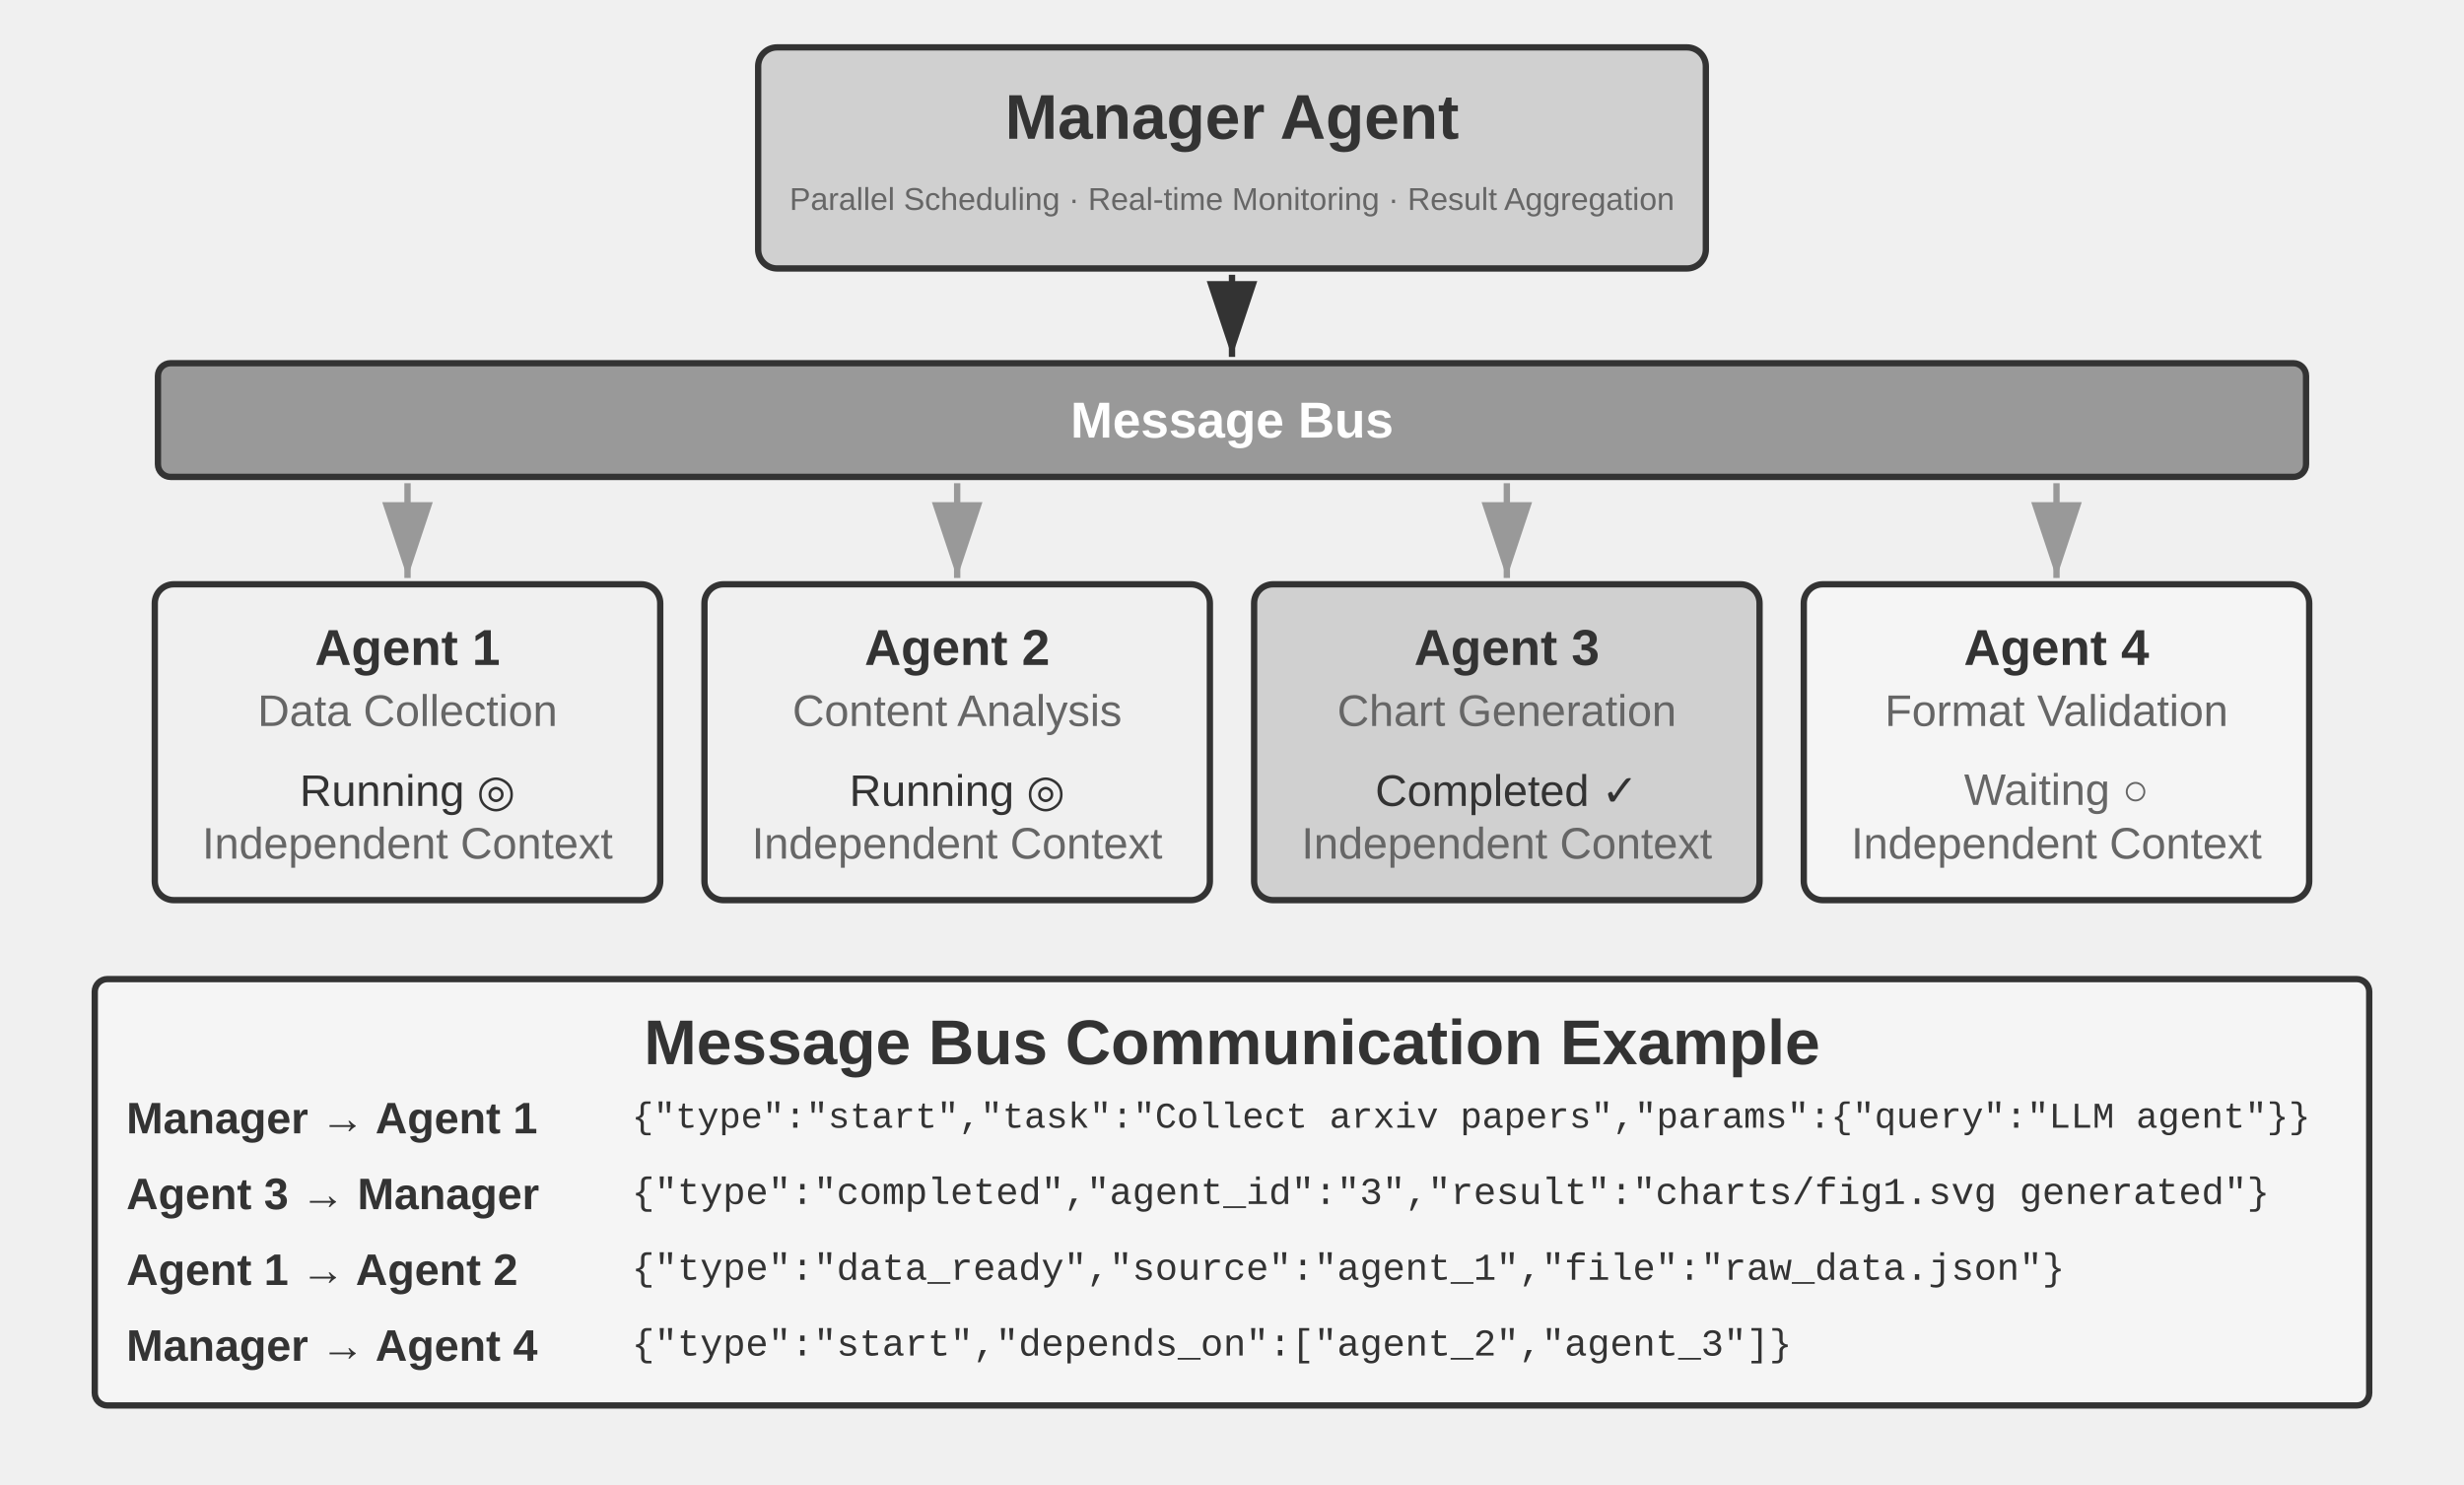
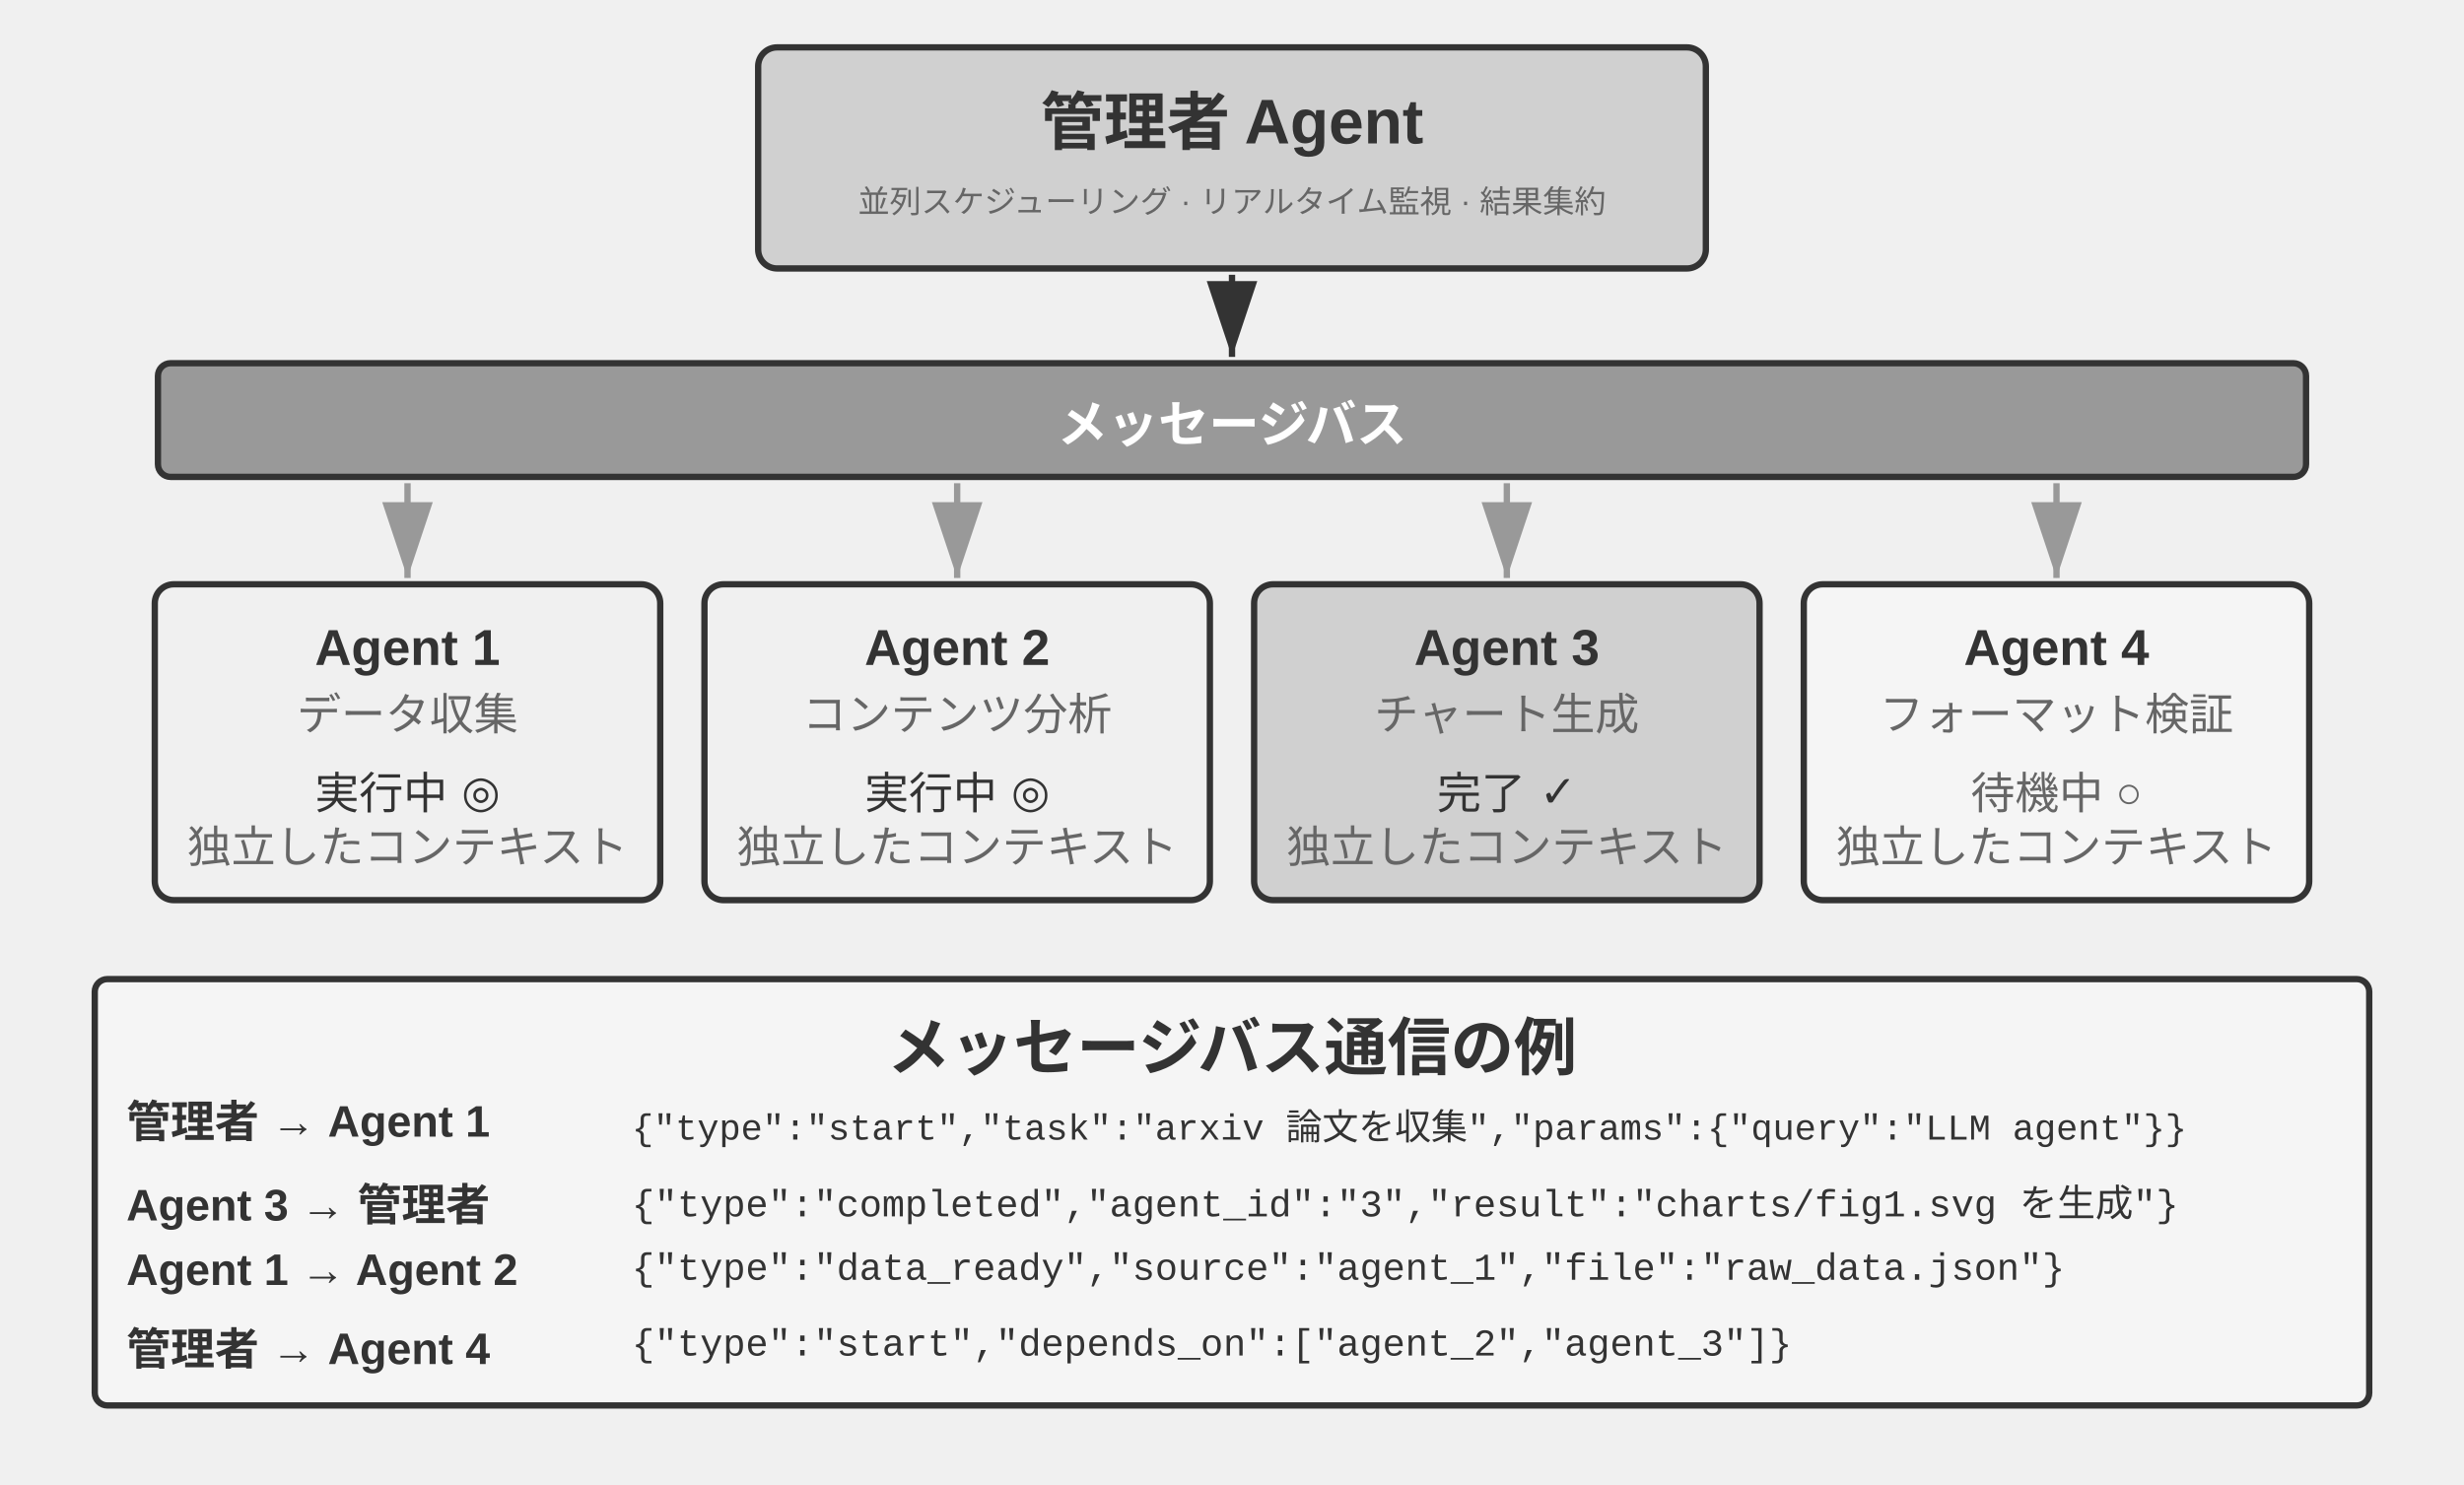
<svg xmlns="http://www.w3.org/2000/svg" viewBox="0 40 780 470" width="780" height="470" style="background:#ffffff">
  <defs>
    <marker id="ah" markerWidth="12" markerHeight="8" refX="12" refY="4" orient="auto">
      <polygon points="0 0, 12 4, 0 8" fill="#333333" />
    </marker>
    <marker id="ah-light" markerWidth="12" markerHeight="8" refX="12" refY="4" orient="auto">
      <polygon points="0 0, 12 4, 0 8" fill="#999999" />
    </marker>
  </defs>
  <rect x="240" y="55" width="300" height="70" rx="6" fill="#d0d0d0" stroke="#333333" stroke-width="2" />
-   <text x="390" y="77" font-family="Arial, 'Helvetica Neue', Helvetica, 'PingFang SC', 'Microsoft YaHei', sans-serif" font-size="20" fill="#333333" text-anchor="middle" dominant-baseline="central" font-weight="bold">Manager Agent</text>
-   <text x="390" y="103" font-family="Arial, 'Helvetica Neue', Helvetica, 'PingFang SC', 'Microsoft YaHei', sans-serif" font-size="10" fill="#666666" text-anchor="middle" dominant-baseline="central" font-weight="normal">Parallel Scheduling · Real-time Monitoring · Result Aggregation</text>
+   <text x="390" y="77" font-family="Arial, 'Helvetica Neue', Helvetica, 'PingFang SC', 'Microsoft YaHei', sans-serif" font-size="20" fill="#333333" text-anchor="middle" dominant-baseline="central" font-weight="bold">管理者 Agent</text>
+   <text x="390" y="103" font-family="Arial, 'Helvetica Neue', Helvetica, 'PingFang SC', 'Microsoft YaHei', sans-serif" font-size="10" fill="#666666" text-anchor="middle" dominant-baseline="central" font-weight="normal">並列スケジューリング · リアルタイム監視 · 結果集約</text>
  <rect x="50" y="155" width="680" height="36" rx="4" fill="#999999" stroke="#333333" stroke-width="2" />
-   <text x="390" y="173" font-family="Arial, 'Helvetica Neue', Helvetica, 'PingFang SC', 'Microsoft YaHei', sans-serif" font-size="16" fill="#ffffff" text-anchor="middle" dominant-baseline="central" font-weight="bold">Message Bus</text>
+   <text x="390" y="173" font-family="Arial, 'Helvetica Neue', Helvetica, 'PingFang SC', 'Microsoft YaHei', sans-serif" font-size="16" fill="#ffffff" text-anchor="middle" dominant-baseline="central" font-weight="bold">メッセージバス</text>
  <line x1="390" y1="127" x2="390" y2="153" stroke="#333333" stroke-width="2" marker-end="url(#ah)" />
  <rect x="49" y="225" width="160" height="100" rx="6" fill="#f0f0f0" stroke="#333333" stroke-width="2" />
  <text x="129" y="245" font-family="Arial, 'Helvetica Neue', Helvetica, 'PingFang SC', 'Microsoft YaHei', sans-serif" font-size="16" fill="#333333" text-anchor="middle" dominant-baseline="central" font-weight="bold">Agent 1</text>
-   <text x="129" y="265" font-family="Arial, 'Helvetica Neue', Helvetica, 'PingFang SC', 'Microsoft YaHei', sans-serif" font-size="14" fill="#666666" text-anchor="middle" dominant-baseline="central" font-weight="normal">Data Collection</text>
-   <text x="129" y="290" font-family="Arial, 'Helvetica Neue', Helvetica, 'PingFang SC', 'Microsoft YaHei', sans-serif" font-size="14" fill="#333333" text-anchor="middle" dominant-baseline="central" font-weight="normal">Running ◎</text>
-   <text x="129" y="307" font-family="Arial, 'Helvetica Neue', Helvetica, 'PingFang SC', 'Microsoft YaHei', sans-serif" font-size="14" fill="#666666" text-anchor="middle" dominant-baseline="central" font-weight="normal">Independent Context</text>
+   <text x="129" y="265" font-family="Arial, 'Helvetica Neue', Helvetica, 'PingFang SC', 'Microsoft YaHei', sans-serif" font-size="14" fill="#666666" text-anchor="middle" dominant-baseline="central" font-weight="normal">データ収集</text>
+   <text x="129" y="290" font-family="Arial, 'Helvetica Neue', Helvetica, 'PingFang SC', 'Microsoft YaHei', sans-serif" font-size="14" fill="#333333" text-anchor="middle" dominant-baseline="central" font-weight="normal">実行中 ◎</text>
+   <text x="129" y="307" font-family="Arial, 'Helvetica Neue', Helvetica, 'PingFang SC', 'Microsoft YaHei', sans-serif" font-size="14" fill="#666666" text-anchor="middle" dominant-baseline="central" font-weight="normal">独立したコンテキスト</text>
  <line x1="129" y1="193" x2="129" y2="223" stroke="#999999" stroke-width="2" marker-end="url(#ah-light)" />
  <rect x="223" y="225" width="160" height="100" rx="6" fill="#f0f0f0" stroke="#333333" stroke-width="2" />
  <text x="303" y="245" font-family="Arial, 'Helvetica Neue', Helvetica, 'PingFang SC', 'Microsoft YaHei', sans-serif" font-size="16" fill="#333333" text-anchor="middle" dominant-baseline="central" font-weight="bold">Agent 2</text>
-   <text x="303" y="265" font-family="Arial, 'Helvetica Neue', Helvetica, 'PingFang SC', 'Microsoft YaHei', sans-serif" font-size="14" fill="#666666" text-anchor="middle" dominant-baseline="central" font-weight="normal">Content Analysis</text>
-   <text x="303" y="290" font-family="Arial, 'Helvetica Neue', Helvetica, 'PingFang SC', 'Microsoft YaHei', sans-serif" font-size="14" fill="#333333" text-anchor="middle" dominant-baseline="central" font-weight="normal">Running ◎</text>
-   <text x="303" y="307" font-family="Arial, 'Helvetica Neue', Helvetica, 'PingFang SC', 'Microsoft YaHei', sans-serif" font-size="14" fill="#666666" text-anchor="middle" dominant-baseline="central" font-weight="normal">Independent Context</text>
+   <text x="303" y="265" font-family="Arial, 'Helvetica Neue', Helvetica, 'PingFang SC', 'Microsoft YaHei', sans-serif" font-size="14" fill="#666666" text-anchor="middle" dominant-baseline="central" font-weight="normal">コンテンツ分析</text>
+   <text x="303" y="290" font-family="Arial, 'Helvetica Neue', Helvetica, 'PingFang SC', 'Microsoft YaHei', sans-serif" font-size="14" fill="#333333" text-anchor="middle" dominant-baseline="central" font-weight="normal">実行中 ◎</text>
+   <text x="303" y="307" font-family="Arial, 'Helvetica Neue', Helvetica, 'PingFang SC', 'Microsoft YaHei', sans-serif" font-size="14" fill="#666666" text-anchor="middle" dominant-baseline="central" font-weight="normal">独立したコンテキスト</text>
  <line x1="303" y1="193" x2="303" y2="223" stroke="#999999" stroke-width="2" marker-end="url(#ah-light)" />
  <rect x="397" y="225" width="160" height="100" rx="6" fill="#d0d0d0" stroke="#333333" stroke-width="2" />
  <text x="477" y="245" font-family="Arial, 'Helvetica Neue', Helvetica, 'PingFang SC', 'Microsoft YaHei', sans-serif" font-size="16" fill="#333333" text-anchor="middle" dominant-baseline="central" font-weight="bold">Agent 3</text>
-   <text x="477" y="265" font-family="Arial, 'Helvetica Neue', Helvetica, 'PingFang SC', 'Microsoft YaHei', sans-serif" font-size="14" fill="#666666" text-anchor="middle" dominant-baseline="central" font-weight="normal">Chart Generation</text>
-   <text x="477" y="290" font-family="Arial, 'Helvetica Neue', Helvetica, 'PingFang SC', 'Microsoft YaHei', sans-serif" font-size="14" fill="#333333" text-anchor="middle" dominant-baseline="central" font-weight="normal">Completed ✓</text>
-   <text x="477" y="307" font-family="Arial, 'Helvetica Neue', Helvetica, 'PingFang SC', 'Microsoft YaHei', sans-serif" font-size="14" fill="#666666" text-anchor="middle" dominant-baseline="central" font-weight="normal">Independent Context</text>
+   <text x="477" y="265" font-family="Arial, 'Helvetica Neue', Helvetica, 'PingFang SC', 'Microsoft YaHei', sans-serif" font-size="14" fill="#666666" text-anchor="middle" dominant-baseline="central" font-weight="normal">チャート生成</text>
+   <text x="477" y="290" font-family="Arial, 'Helvetica Neue', Helvetica, 'PingFang SC', 'Microsoft YaHei', sans-serif" font-size="14" fill="#333333" text-anchor="middle" dominant-baseline="central" font-weight="normal">完了 ✓</text>
+   <text x="477" y="307" font-family="Arial, 'Helvetica Neue', Helvetica, 'PingFang SC', 'Microsoft YaHei', sans-serif" font-size="14" fill="#666666" text-anchor="middle" dominant-baseline="central" font-weight="normal">独立したコンテキスト</text>
  <line x1="477" y1="193" x2="477" y2="223" stroke="#999999" stroke-width="2" marker-end="url(#ah-light)" />
  <rect x="571" y="225" width="160" height="100" rx="6" fill="#f5f5f5" stroke="#333333" stroke-width="2" />
  <text x="651" y="245" font-family="Arial, 'Helvetica Neue', Helvetica, 'PingFang SC', 'Microsoft YaHei', sans-serif" font-size="16" fill="#333333" text-anchor="middle" dominant-baseline="central" font-weight="bold">Agent 4</text>
-   <text x="651" y="265" font-family="Arial, 'Helvetica Neue', Helvetica, 'PingFang SC', 'Microsoft YaHei', sans-serif" font-size="14" fill="#666666" text-anchor="middle" dominant-baseline="central" font-weight="normal">Format Validation</text>
-   <text x="651" y="290" font-family="Arial, 'Helvetica Neue', Helvetica, 'PingFang SC', 'Microsoft YaHei', sans-serif" font-size="14" fill="#666666" text-anchor="middle" dominant-baseline="central" font-weight="normal">Waiting ○</text>
-   <text x="651" y="307" font-family="Arial, 'Helvetica Neue', Helvetica, 'PingFang SC', 'Microsoft YaHei', sans-serif" font-size="14" fill="#666666" text-anchor="middle" dominant-baseline="central" font-weight="normal">Independent Context</text>
+   <text x="651" y="265" font-family="Arial, 'Helvetica Neue', Helvetica, 'PingFang SC', 'Microsoft YaHei', sans-serif" font-size="14" fill="#666666" text-anchor="middle" dominant-baseline="central" font-weight="normal">フォーマット検証</text>
+   <text x="651" y="290" font-family="Arial, 'Helvetica Neue', Helvetica, 'PingFang SC', 'Microsoft YaHei', sans-serif" font-size="14" fill="#666666" text-anchor="middle" dominant-baseline="central" font-weight="normal">待機中 ○</text>
+   <text x="651" y="307" font-family="Arial, 'Helvetica Neue', Helvetica, 'PingFang SC', 'Microsoft YaHei', sans-serif" font-size="14" fill="#666666" text-anchor="middle" dominant-baseline="central" font-weight="normal">独立したコンテキスト</text>
  <line x1="651" y1="193" x2="651" y2="223" stroke="#999999" stroke-width="2" marker-end="url(#ah-light)" />
  <rect x="30" y="350" width="720" height="135" rx="4" fill="#f5f5f5" stroke="#333333" stroke-width="2" />
-   <text x="390" y="370" font-family="Arial, 'Helvetica Neue', Helvetica, 'PingFang SC', 'Microsoft YaHei', sans-serif" font-size="20" fill="#333333" text-anchor="middle" dominant-baseline="central" font-weight="bold">Message Bus Communication Example</text>
-   <text x="40" y="394" font-family="Arial, 'Helvetica Neue', Helvetica, 'PingFang SC', 'Microsoft YaHei', sans-serif" font-size="14" fill="#333333" text-anchor="start" dominant-baseline="central" font-weight="bold">Manager → Agent 1</text>
-   <text x="200" y="394" font-family="'Courier New', Courier, monospace" font-size="11.5" fill="#333333" text-anchor="start" dominant-baseline="central">{"type":"start","task":"Collect arxiv papers","params":{"query":"LLM agent"}}</text>
-   <text x="40" y="418" font-family="Arial, 'Helvetica Neue', Helvetica, 'PingFang SC', 'Microsoft YaHei', sans-serif" font-size="14" fill="#333333" text-anchor="start" dominant-baseline="central" font-weight="bold">Agent 3 → Manager</text>
-   <text x="200" y="418" font-family="'Courier New', Courier, monospace" font-size="12" fill="#333333" text-anchor="start" dominant-baseline="central">{"type":"completed","agent_id":"3","result":"charts/fig1.svg generated"}</text>
+   <text x="390" y="370" font-family="Arial, 'Helvetica Neue', Helvetica, 'PingFang SC', 'Microsoft YaHei', sans-serif" font-size="20" fill="#333333" text-anchor="middle" dominant-baseline="central" font-weight="bold">メッセージバス通信の例</text>
+   <text x="40" y="394" font-family="Arial, 'Helvetica Neue', Helvetica, 'PingFang SC', 'Microsoft YaHei', sans-serif" font-size="14" fill="#333333" text-anchor="start" dominant-baseline="central" font-weight="bold">管理者 → Agent 1</text>
+   <text x="200" y="394" font-family="'Courier New', Courier, monospace" font-size="11.5" fill="#333333" text-anchor="start" dominant-baseline="central">{"type":"start","task":"arxiv 論文を収集","params":{"query":"LLM agent"}}</text>
+   <text x="40" y="418" font-family="Arial, 'Helvetica Neue', Helvetica, 'PingFang SC', 'Microsoft YaHei', sans-serif" font-size="14" fill="#333333" text-anchor="start" dominant-baseline="central" font-weight="bold">Agent 3 → 管理者</text>
+   <text x="200" y="418" font-family="'Courier New', Courier, monospace" font-size="12" fill="#333333" text-anchor="start" dominant-baseline="central">{"type":"completed","agent_id":"3","result":"charts/fig1.svg を生成"}</text>
  <text x="40" y="442" font-family="Arial, 'Helvetica Neue', Helvetica, 'PingFang SC', 'Microsoft YaHei', sans-serif" font-size="14" fill="#333333" text-anchor="start" dominant-baseline="central" font-weight="bold">Agent 1 → Agent 2</text>
  <text x="200" y="442" font-family="'Courier New', Courier, monospace" font-size="12" fill="#333333" text-anchor="start" dominant-baseline="central">{"type":"data_ready","source":"agent_1","file":"raw_data.json"}</text>
-   <text x="40" y="466" font-family="Arial, 'Helvetica Neue', Helvetica, 'PingFang SC', 'Microsoft YaHei', sans-serif" font-size="14" fill="#333333" text-anchor="start" dominant-baseline="central" font-weight="bold">Manager → Agent 4</text>
+   <text x="40" y="466" font-family="Arial, 'Helvetica Neue', Helvetica, 'PingFang SC', 'Microsoft YaHei', sans-serif" font-size="14" fill="#333333" text-anchor="start" dominant-baseline="central" font-weight="bold">管理者 → Agent 4</text>
  <text x="200" y="466" font-family="'Courier New', Courier, monospace" font-size="12" fill="#333333" text-anchor="start" dominant-baseline="central">{"type":"start","depends_on":["agent_2","agent_3"]}</text>
</svg>
